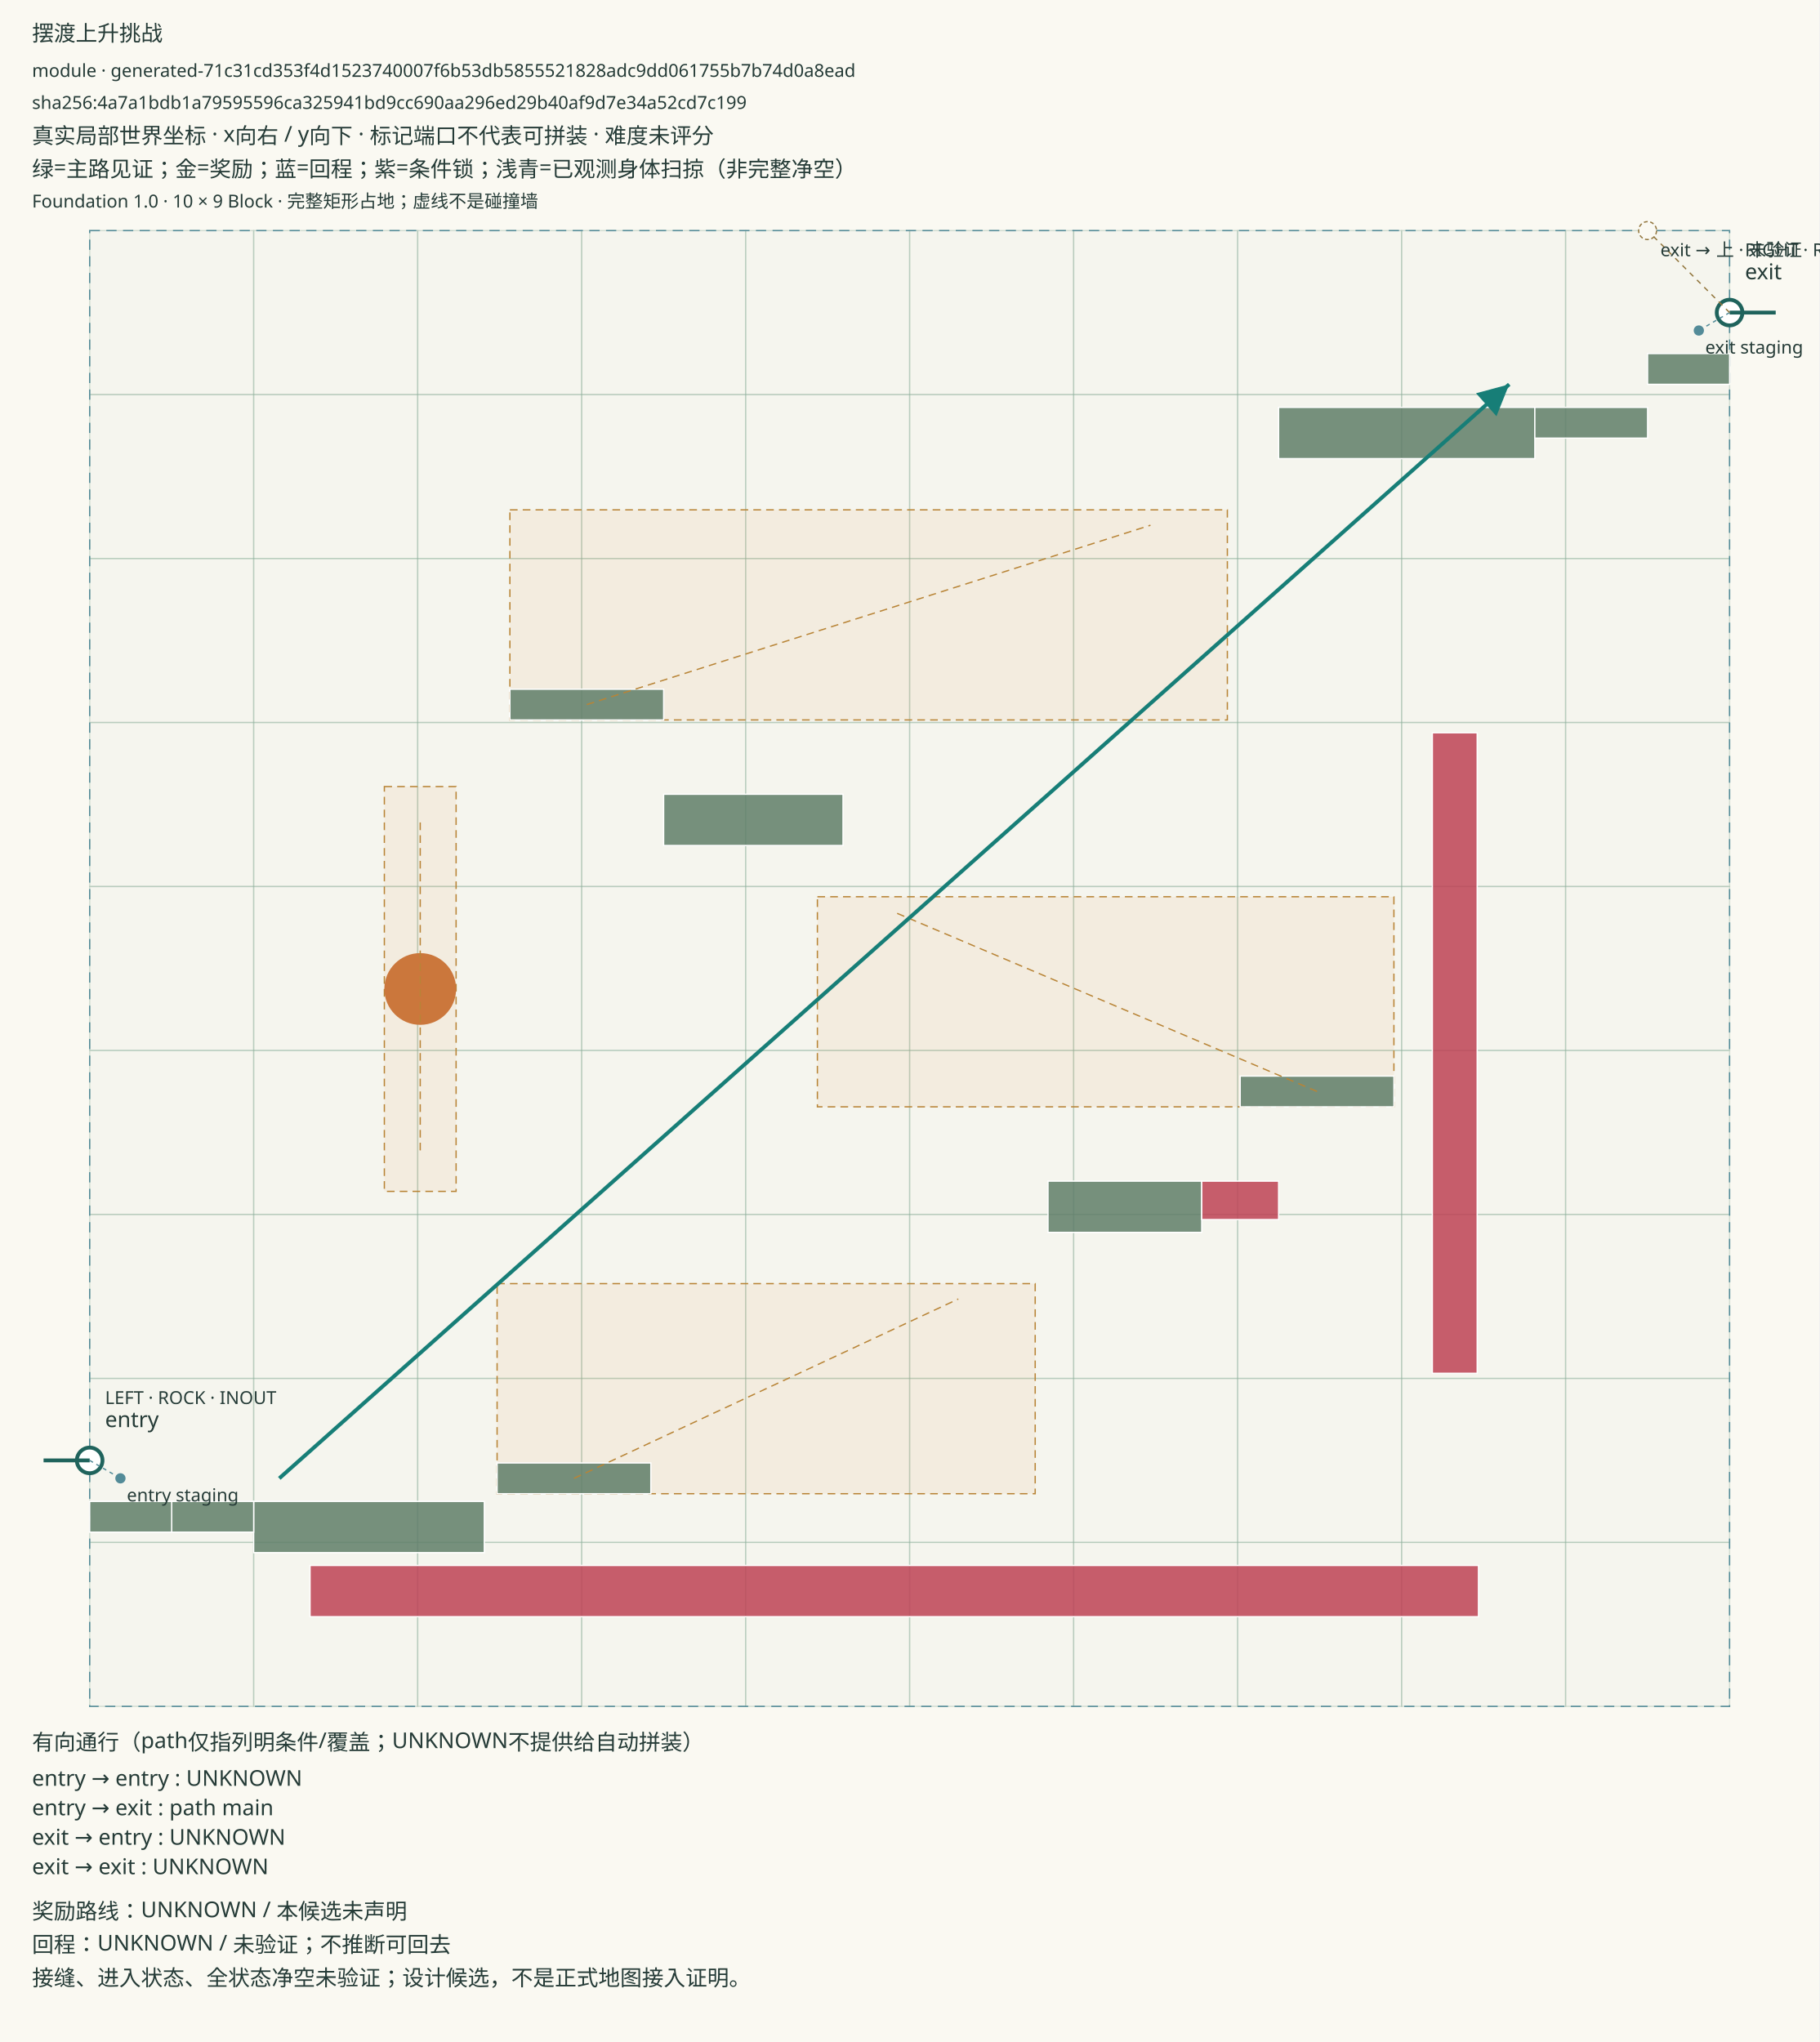
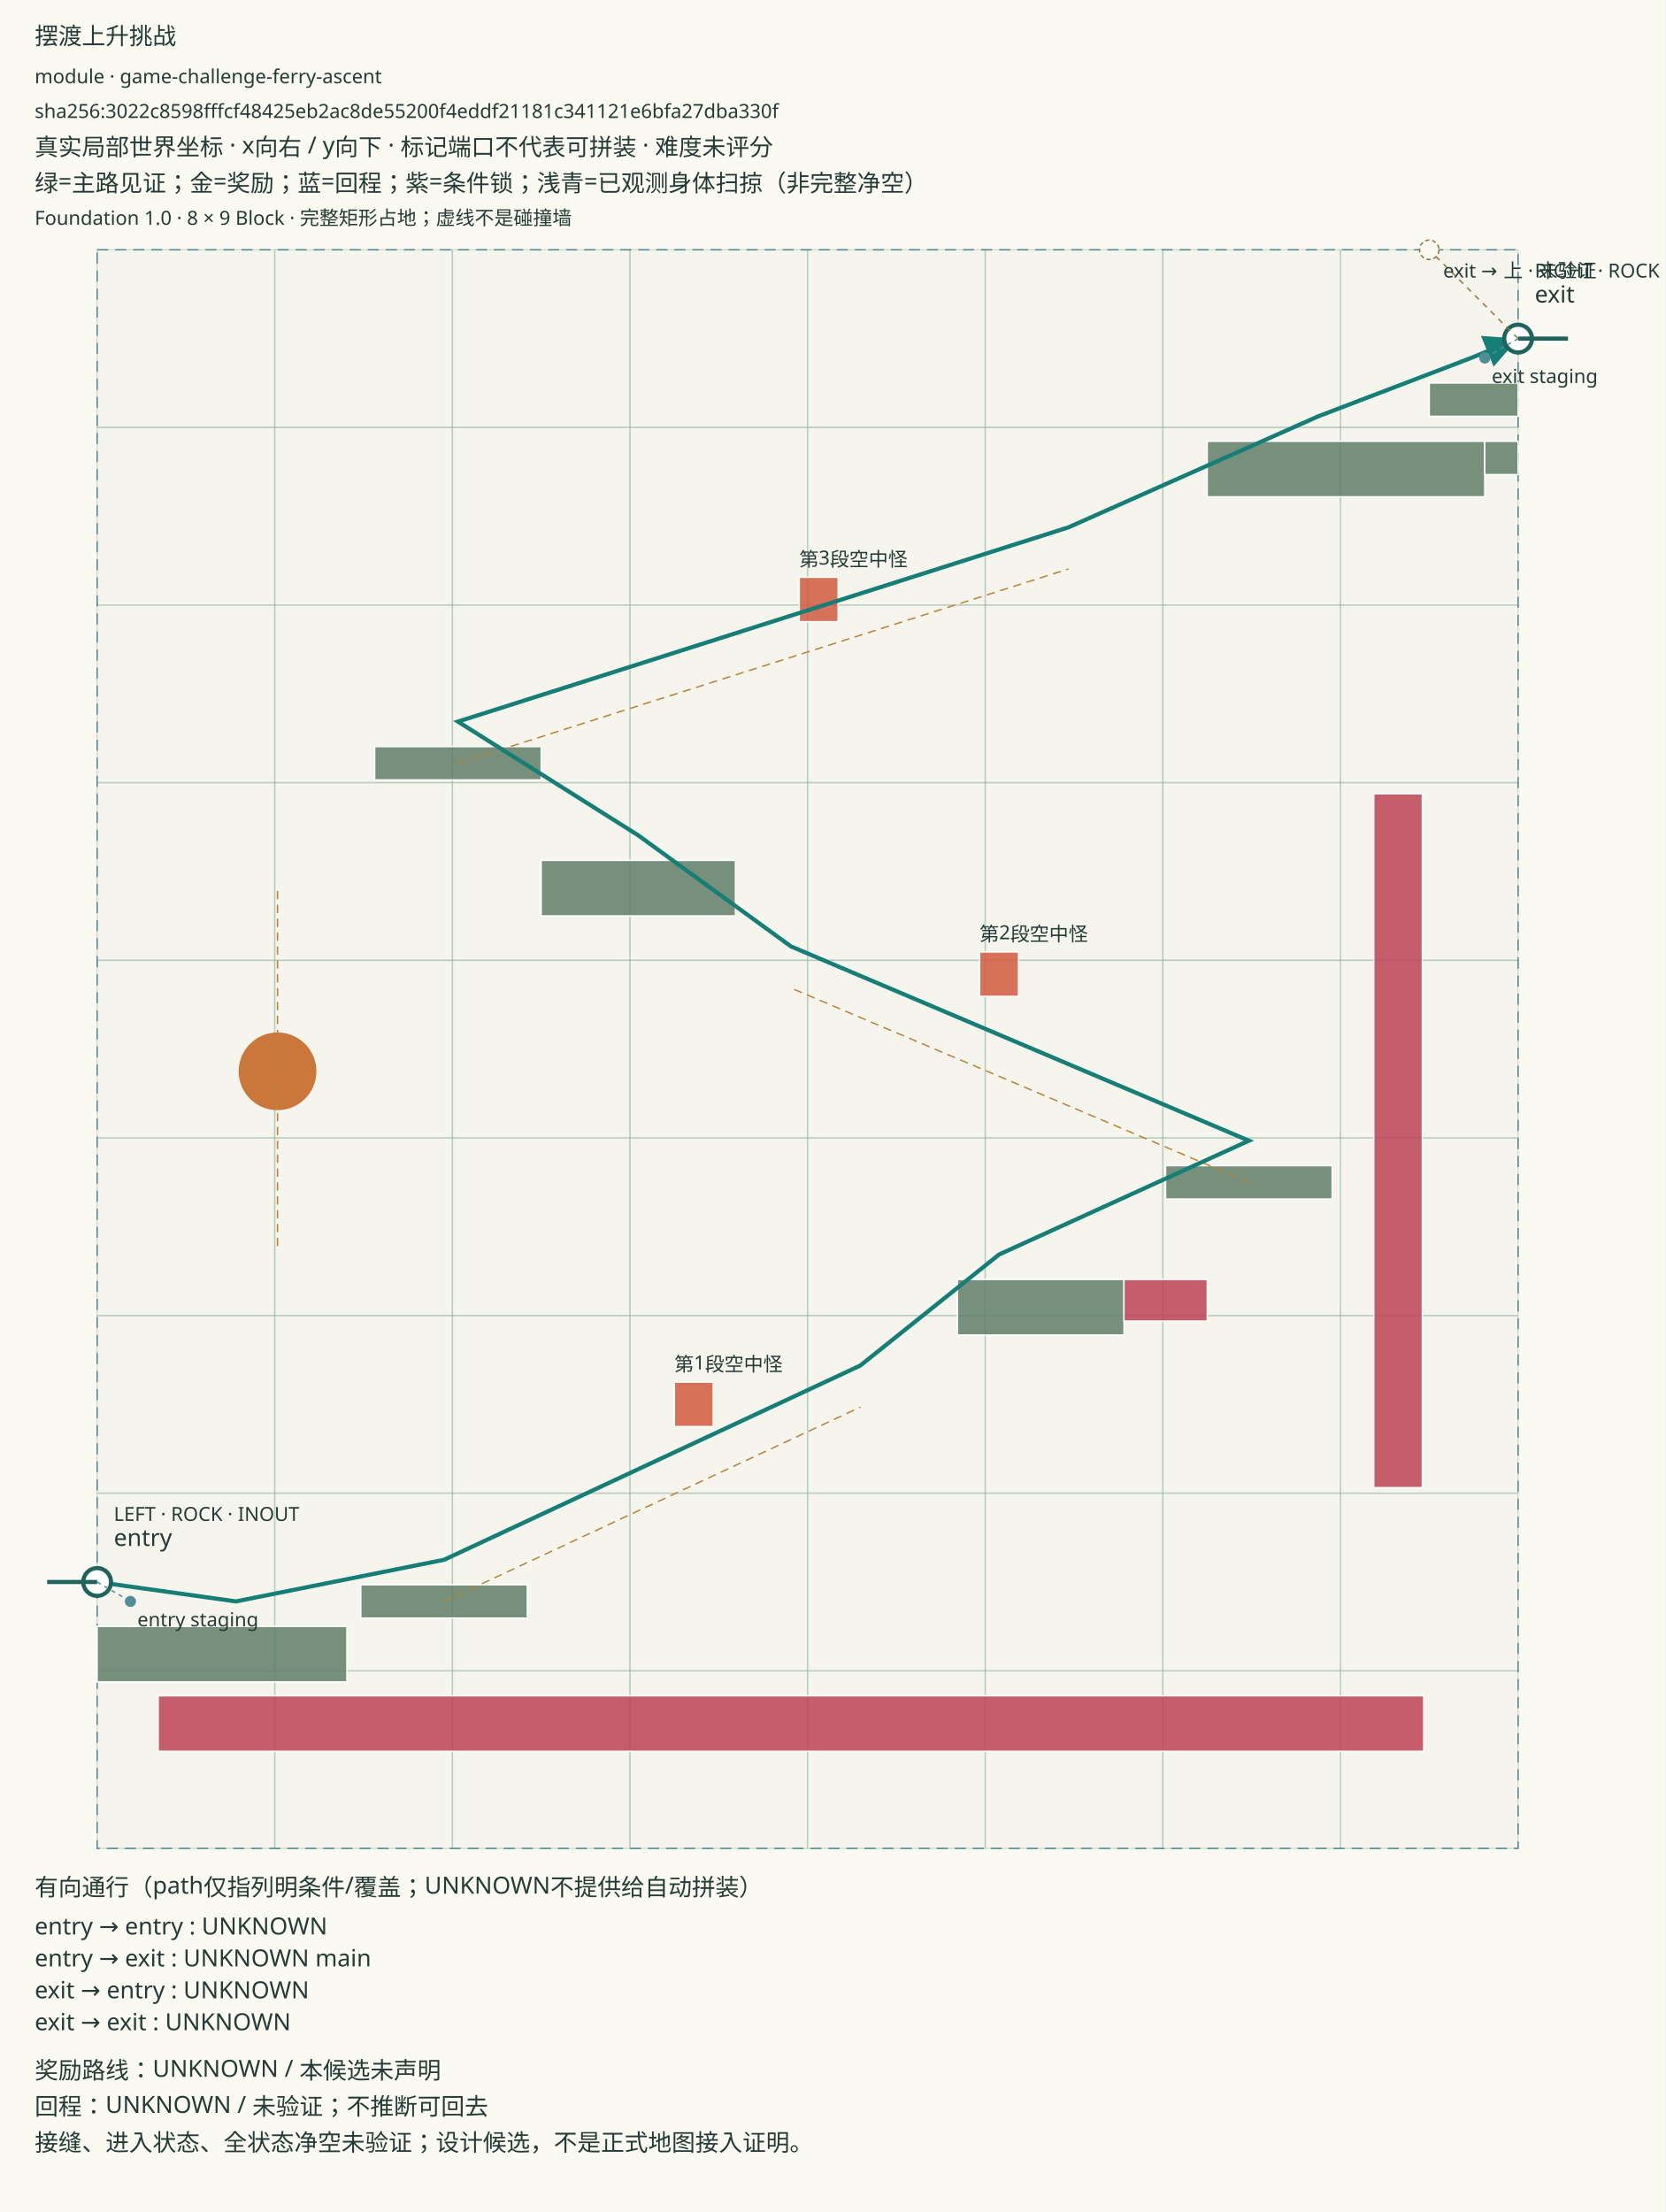
- <svg xmlns="http://www.w3.org/2000/svg" width="1420" height="1594" viewBox="-198 -222 1420 1594" data-content-version="sha256:4a7a1bdb1a79595596ca325941bd9cc690aa296ed29b40af9d7e34a52cd7c199">
+ <svg xmlns="http://www.w3.org/2000/svg" width="1200" height="1594" viewBox="-70 -222 1200 1594" data-content-version="sha256:3022c8598fffcf48425eb2ac8de55200f4eddf21181c341121e6bfa27dba330f">
  <defs>
    <marker id="arrow" markerWidth="9" markerHeight="8" refX="8" refY="4" orient="auto">
      <path d="M0 0L8 4L0 8" fill="#177e77" />
    </marker>
  </defs>
  <style>text{font:17px system-ui,sans-serif;fill:#253b37} .small{font-size:14px}</style>
-   <rect x="-198" y="-222" width="1420" height="1594" fill="#faf9f2" />
-   <text x="-173" y="-190" font-weight="700" font-size="24">摆渡上升挑战</text>
-   <text x="-173" y="-162" class="small">module · generated-71c31cd353f4d1523740007f6b53db5855521828adc9dd061755b7b74d0a8ead</text>
-   <text x="-173" y="-137" class="small">sha256:4a7a1bdb1a79595596ca325941bd9cc690aa296ed29b40af9d7e34a52cd7c199</text>
-   <text x="-173" y="-110">真实局部世界坐标 · x向右 / y向下 · 标记端口不代表可拼装 · 难度未评分</text>
-   <text x="-173" y="-84">绿=主路见证；金=奖励；蓝=回程；紫=条件锁；浅青=已观测身体扫掠（非完整净空）</text>
-   <rect x="-128" y="-42" width="128" height="128" data-foundation-cell="0,0" fill="#87aa96" fill-opacity=".045" stroke="#8cae9b" stroke-opacity=".35" stroke-width="1" />
-   <rect x="-128" y="86" width="128" height="128" data-foundation-cell="0,1" fill="#87aa96" fill-opacity=".045" stroke="#8cae9b" stroke-opacity=".35" stroke-width="1" />
-   <rect x="-128" y="214" width="128" height="128" data-foundation-cell="0,2" fill="#87aa96" fill-opacity=".045" stroke="#8cae9b" stroke-opacity=".35" stroke-width="1" />
-   <rect x="-128" y="342" width="128" height="128" data-foundation-cell="0,3" fill="#87aa96" fill-opacity=".045" stroke="#8cae9b" stroke-opacity=".35" stroke-width="1" />
-   <rect x="-128" y="470" width="128" height="128" data-foundation-cell="0,4" fill="#87aa96" fill-opacity=".045" stroke="#8cae9b" stroke-opacity=".35" stroke-width="1" />
-   <rect x="-128" y="598" width="128" height="128" data-foundation-cell="0,5" fill="#87aa96" fill-opacity=".045" stroke="#8cae9b" stroke-opacity=".35" stroke-width="1" />
-   <rect x="-128" y="726" width="128" height="128" data-foundation-cell="0,6" fill="#87aa96" fill-opacity=".045" stroke="#8cae9b" stroke-opacity=".35" stroke-width="1" />
-   <rect x="-128" y="854" width="128" height="128" data-foundation-cell="0,7" fill="#87aa96" fill-opacity=".045" stroke="#8cae9b" stroke-opacity=".35" stroke-width="1" />
-   <rect x="-128" y="982" width="128" height="128" data-foundation-cell="0,8" fill="#87aa96" fill-opacity=".045" stroke="#8cae9b" stroke-opacity=".35" stroke-width="1" />
-   <rect x="0" y="-42" width="128" height="128" data-foundation-cell="1,0" fill="#87aa96" fill-opacity=".045" stroke="#8cae9b" stroke-opacity=".35" stroke-width="1" />
-   <rect x="0" y="86" width="128" height="128" data-foundation-cell="1,1" fill="#87aa96" fill-opacity=".045" stroke="#8cae9b" stroke-opacity=".35" stroke-width="1" />
-   <rect x="0" y="214" width="128" height="128" data-foundation-cell="1,2" fill="#87aa96" fill-opacity=".045" stroke="#8cae9b" stroke-opacity=".35" stroke-width="1" />
-   <rect x="0" y="342" width="128" height="128" data-foundation-cell="1,3" fill="#87aa96" fill-opacity=".045" stroke="#8cae9b" stroke-opacity=".35" stroke-width="1" />
-   <rect x="0" y="470" width="128" height="128" data-foundation-cell="1,4" fill="#87aa96" fill-opacity=".045" stroke="#8cae9b" stroke-opacity=".35" stroke-width="1" />
-   <rect x="0" y="598" width="128" height="128" data-foundation-cell="1,5" fill="#87aa96" fill-opacity=".045" stroke="#8cae9b" stroke-opacity=".35" stroke-width="1" />
-   <rect x="0" y="726" width="128" height="128" data-foundation-cell="1,6" fill="#87aa96" fill-opacity=".045" stroke="#8cae9b" stroke-opacity=".35" stroke-width="1" />
-   <rect x="0" y="854" width="128" height="128" data-foundation-cell="1,7" fill="#87aa96" fill-opacity=".045" stroke="#8cae9b" stroke-opacity=".35" stroke-width="1" />
-   <rect x="0" y="982" width="128" height="128" data-foundation-cell="1,8" fill="#87aa96" fill-opacity=".045" stroke="#8cae9b" stroke-opacity=".35" stroke-width="1" />
-   <rect x="128" y="-42" width="128" height="128" data-foundation-cell="2,0" fill="#87aa96" fill-opacity=".045" stroke="#8cae9b" stroke-opacity=".35" stroke-width="1" />
-   <rect x="128" y="86" width="128" height="128" data-foundation-cell="2,1" fill="#87aa96" fill-opacity=".045" stroke="#8cae9b" stroke-opacity=".35" stroke-width="1" />
-   <rect x="128" y="214" width="128" height="128" data-foundation-cell="2,2" fill="#87aa96" fill-opacity=".045" stroke="#8cae9b" stroke-opacity=".35" stroke-width="1" />
-   <rect x="128" y="342" width="128" height="128" data-foundation-cell="2,3" fill="#87aa96" fill-opacity=".045" stroke="#8cae9b" stroke-opacity=".35" stroke-width="1" />
-   <rect x="128" y="470" width="128" height="128" data-foundation-cell="2,4" fill="#87aa96" fill-opacity=".045" stroke="#8cae9b" stroke-opacity=".35" stroke-width="1" />
-   <rect x="128" y="598" width="128" height="128" data-foundation-cell="2,5" fill="#87aa96" fill-opacity=".045" stroke="#8cae9b" stroke-opacity=".35" stroke-width="1" />
-   <rect x="128" y="726" width="128" height="128" data-foundation-cell="2,6" fill="#87aa96" fill-opacity=".045" stroke="#8cae9b" stroke-opacity=".35" stroke-width="1" />
-   <rect x="128" y="854" width="128" height="128" data-foundation-cell="2,7" fill="#87aa96" fill-opacity=".045" stroke="#8cae9b" stroke-opacity=".35" stroke-width="1" />
-   <rect x="128" y="982" width="128" height="128" data-foundation-cell="2,8" fill="#87aa96" fill-opacity=".045" stroke="#8cae9b" stroke-opacity=".35" stroke-width="1" />
-   <rect x="256" y="-42" width="128" height="128" data-foundation-cell="3,0" fill="#87aa96" fill-opacity=".045" stroke="#8cae9b" stroke-opacity=".35" stroke-width="1" />
-   <rect x="256" y="86" width="128" height="128" data-foundation-cell="3,1" fill="#87aa96" fill-opacity=".045" stroke="#8cae9b" stroke-opacity=".35" stroke-width="1" />
-   <rect x="256" y="214" width="128" height="128" data-foundation-cell="3,2" fill="#87aa96" fill-opacity=".045" stroke="#8cae9b" stroke-opacity=".35" stroke-width="1" />
-   <rect x="256" y="342" width="128" height="128" data-foundation-cell="3,3" fill="#87aa96" fill-opacity=".045" stroke="#8cae9b" stroke-opacity=".35" stroke-width="1" />
-   <rect x="256" y="470" width="128" height="128" data-foundation-cell="3,4" fill="#87aa96" fill-opacity=".045" stroke="#8cae9b" stroke-opacity=".35" stroke-width="1" />
-   <rect x="256" y="598" width="128" height="128" data-foundation-cell="3,5" fill="#87aa96" fill-opacity=".045" stroke="#8cae9b" stroke-opacity=".35" stroke-width="1" />
-   <rect x="256" y="726" width="128" height="128" data-foundation-cell="3,6" fill="#87aa96" fill-opacity=".045" stroke="#8cae9b" stroke-opacity=".35" stroke-width="1" />
-   <rect x="256" y="854" width="128" height="128" data-foundation-cell="3,7" fill="#87aa96" fill-opacity=".045" stroke="#8cae9b" stroke-opacity=".35" stroke-width="1" />
-   <rect x="256" y="982" width="128" height="128" data-foundation-cell="3,8" fill="#87aa96" fill-opacity=".045" stroke="#8cae9b" stroke-opacity=".35" stroke-width="1" />
-   <rect x="384" y="-42" width="128" height="128" data-foundation-cell="4,0" fill="#87aa96" fill-opacity=".045" stroke="#8cae9b" stroke-opacity=".35" stroke-width="1" />
-   <rect x="384" y="86" width="128" height="128" data-foundation-cell="4,1" fill="#87aa96" fill-opacity=".045" stroke="#8cae9b" stroke-opacity=".35" stroke-width="1" />
-   <rect x="384" y="214" width="128" height="128" data-foundation-cell="4,2" fill="#87aa96" fill-opacity=".045" stroke="#8cae9b" stroke-opacity=".35" stroke-width="1" />
-   <rect x="384" y="342" width="128" height="128" data-foundation-cell="4,3" fill="#87aa96" fill-opacity=".045" stroke="#8cae9b" stroke-opacity=".35" stroke-width="1" />
-   <rect x="384" y="470" width="128" height="128" data-foundation-cell="4,4" fill="#87aa96" fill-opacity=".045" stroke="#8cae9b" stroke-opacity=".35" stroke-width="1" />
-   <rect x="384" y="598" width="128" height="128" data-foundation-cell="4,5" fill="#87aa96" fill-opacity=".045" stroke="#8cae9b" stroke-opacity=".35" stroke-width="1" />
-   <rect x="384" y="726" width="128" height="128" data-foundation-cell="4,6" fill="#87aa96" fill-opacity=".045" stroke="#8cae9b" stroke-opacity=".35" stroke-width="1" />
-   <rect x="384" y="854" width="128" height="128" data-foundation-cell="4,7" fill="#87aa96" fill-opacity=".045" stroke="#8cae9b" stroke-opacity=".35" stroke-width="1" />
-   <rect x="384" y="982" width="128" height="128" data-foundation-cell="4,8" fill="#87aa96" fill-opacity=".045" stroke="#8cae9b" stroke-opacity=".35" stroke-width="1" />
-   <rect x="512" y="-42" width="128" height="128" data-foundation-cell="5,0" fill="#87aa96" fill-opacity=".045" stroke="#8cae9b" stroke-opacity=".35" stroke-width="1" />
-   <rect x="512" y="86" width="128" height="128" data-foundation-cell="5,1" fill="#87aa96" fill-opacity=".045" stroke="#8cae9b" stroke-opacity=".35" stroke-width="1" />
-   <rect x="512" y="214" width="128" height="128" data-foundation-cell="5,2" fill="#87aa96" fill-opacity=".045" stroke="#8cae9b" stroke-opacity=".35" stroke-width="1" />
-   <rect x="512" y="342" width="128" height="128" data-foundation-cell="5,3" fill="#87aa96" fill-opacity=".045" stroke="#8cae9b" stroke-opacity=".35" stroke-width="1" />
-   <rect x="512" y="470" width="128" height="128" data-foundation-cell="5,4" fill="#87aa96" fill-opacity=".045" stroke="#8cae9b" stroke-opacity=".35" stroke-width="1" />
-   <rect x="512" y="598" width="128" height="128" data-foundation-cell="5,5" fill="#87aa96" fill-opacity=".045" stroke="#8cae9b" stroke-opacity=".35" stroke-width="1" />
-   <rect x="512" y="726" width="128" height="128" data-foundation-cell="5,6" fill="#87aa96" fill-opacity=".045" stroke="#8cae9b" stroke-opacity=".35" stroke-width="1" />
-   <rect x="512" y="854" width="128" height="128" data-foundation-cell="5,7" fill="#87aa96" fill-opacity=".045" stroke="#8cae9b" stroke-opacity=".35" stroke-width="1" />
-   <rect x="512" y="982" width="128" height="128" data-foundation-cell="5,8" fill="#87aa96" fill-opacity=".045" stroke="#8cae9b" stroke-opacity=".35" stroke-width="1" />
-   <rect x="640" y="-42" width="128" height="128" data-foundation-cell="6,0" fill="#87aa96" fill-opacity=".045" stroke="#8cae9b" stroke-opacity=".35" stroke-width="1" />
-   <rect x="640" y="86" width="128" height="128" data-foundation-cell="6,1" fill="#87aa96" fill-opacity=".045" stroke="#8cae9b" stroke-opacity=".35" stroke-width="1" />
-   <rect x="640" y="214" width="128" height="128" data-foundation-cell="6,2" fill="#87aa96" fill-opacity=".045" stroke="#8cae9b" stroke-opacity=".35" stroke-width="1" />
-   <rect x="640" y="342" width="128" height="128" data-foundation-cell="6,3" fill="#87aa96" fill-opacity=".045" stroke="#8cae9b" stroke-opacity=".35" stroke-width="1" />
-   <rect x="640" y="470" width="128" height="128" data-foundation-cell="6,4" fill="#87aa96" fill-opacity=".045" stroke="#8cae9b" stroke-opacity=".35" stroke-width="1" />
-   <rect x="640" y="598" width="128" height="128" data-foundation-cell="6,5" fill="#87aa96" fill-opacity=".045" stroke="#8cae9b" stroke-opacity=".35" stroke-width="1" />
-   <rect x="640" y="726" width="128" height="128" data-foundation-cell="6,6" fill="#87aa96" fill-opacity=".045" stroke="#8cae9b" stroke-opacity=".35" stroke-width="1" />
-   <rect x="640" y="854" width="128" height="128" data-foundation-cell="6,7" fill="#87aa96" fill-opacity=".045" stroke="#8cae9b" stroke-opacity=".35" stroke-width="1" />
-   <rect x="640" y="982" width="128" height="128" data-foundation-cell="6,8" fill="#87aa96" fill-opacity=".045" stroke="#8cae9b" stroke-opacity=".35" stroke-width="1" />
-   <rect x="768" y="-42" width="128" height="128" data-foundation-cell="7,0" fill="#87aa96" fill-opacity=".045" stroke="#8cae9b" stroke-opacity=".35" stroke-width="1" />
-   <rect x="768" y="86" width="128" height="128" data-foundation-cell="7,1" fill="#87aa96" fill-opacity=".045" stroke="#8cae9b" stroke-opacity=".35" stroke-width="1" />
-   <rect x="768" y="214" width="128" height="128" data-foundation-cell="7,2" fill="#87aa96" fill-opacity=".045" stroke="#8cae9b" stroke-opacity=".35" stroke-width="1" />
-   <rect x="768" y="342" width="128" height="128" data-foundation-cell="7,3" fill="#87aa96" fill-opacity=".045" stroke="#8cae9b" stroke-opacity=".35" stroke-width="1" />
-   <rect x="768" y="470" width="128" height="128" data-foundation-cell="7,4" fill="#87aa96" fill-opacity=".045" stroke="#8cae9b" stroke-opacity=".35" stroke-width="1" />
-   <rect x="768" y="598" width="128" height="128" data-foundation-cell="7,5" fill="#87aa96" fill-opacity=".045" stroke="#8cae9b" stroke-opacity=".35" stroke-width="1" />
-   <rect x="768" y="726" width="128" height="128" data-foundation-cell="7,6" fill="#87aa96" fill-opacity=".045" stroke="#8cae9b" stroke-opacity=".35" stroke-width="1" />
-   <rect x="768" y="854" width="128" height="128" data-foundation-cell="7,7" fill="#87aa96" fill-opacity=".045" stroke="#8cae9b" stroke-opacity=".35" stroke-width="1" />
-   <rect x="768" y="982" width="128" height="128" data-foundation-cell="7,8" fill="#87aa96" fill-opacity=".045" stroke="#8cae9b" stroke-opacity=".35" stroke-width="1" />
-   <rect x="896" y="-42" width="128" height="128" data-foundation-cell="8,0" fill="#87aa96" fill-opacity=".045" stroke="#8cae9b" stroke-opacity=".35" stroke-width="1" />
-   <rect x="896" y="86" width="128" height="128" data-foundation-cell="8,1" fill="#87aa96" fill-opacity=".045" stroke="#8cae9b" stroke-opacity=".35" stroke-width="1" />
-   <rect x="896" y="214" width="128" height="128" data-foundation-cell="8,2" fill="#87aa96" fill-opacity=".045" stroke="#8cae9b" stroke-opacity=".35" stroke-width="1" />
-   <rect x="896" y="342" width="128" height="128" data-foundation-cell="8,3" fill="#87aa96" fill-opacity=".045" stroke="#8cae9b" stroke-opacity=".35" stroke-width="1" />
-   <rect x="896" y="470" width="128" height="128" data-foundation-cell="8,4" fill="#87aa96" fill-opacity=".045" stroke="#8cae9b" stroke-opacity=".35" stroke-width="1" />
-   <rect x="896" y="598" width="128" height="128" data-foundation-cell="8,5" fill="#87aa96" fill-opacity=".045" stroke="#8cae9b" stroke-opacity=".35" stroke-width="1" />
-   <rect x="896" y="726" width="128" height="128" data-foundation-cell="8,6" fill="#87aa96" fill-opacity=".045" stroke="#8cae9b" stroke-opacity=".35" stroke-width="1" />
-   <rect x="896" y="854" width="128" height="128" data-foundation-cell="8,7" fill="#87aa96" fill-opacity=".045" stroke="#8cae9b" stroke-opacity=".35" stroke-width="1" />
-   <rect x="896" y="982" width="128" height="128" data-foundation-cell="8,8" fill="#87aa96" fill-opacity=".045" stroke="#8cae9b" stroke-opacity=".35" stroke-width="1" />
-   <rect x="1024" y="-42" width="128" height="128" data-foundation-cell="9,0" fill="#87aa96" fill-opacity=".045" stroke="#8cae9b" stroke-opacity=".35" stroke-width="1" />
-   <rect x="1024" y="86" width="128" height="128" data-foundation-cell="9,1" fill="#87aa96" fill-opacity=".045" stroke="#8cae9b" stroke-opacity=".35" stroke-width="1" />
-   <rect x="1024" y="214" width="128" height="128" data-foundation-cell="9,2" fill="#87aa96" fill-opacity=".045" stroke="#8cae9b" stroke-opacity=".35" stroke-width="1" />
-   <rect x="1024" y="342" width="128" height="128" data-foundation-cell="9,3" fill="#87aa96" fill-opacity=".045" stroke="#8cae9b" stroke-opacity=".35" stroke-width="1" />
-   <rect x="1024" y="470" width="128" height="128" data-foundation-cell="9,4" fill="#87aa96" fill-opacity=".045" stroke="#8cae9b" stroke-opacity=".35" stroke-width="1" />
-   <rect x="1024" y="598" width="128" height="128" data-foundation-cell="9,5" fill="#87aa96" fill-opacity=".045" stroke="#8cae9b" stroke-opacity=".35" stroke-width="1" />
-   <rect x="1024" y="726" width="128" height="128" data-foundation-cell="9,6" fill="#87aa96" fill-opacity=".045" stroke="#8cae9b" stroke-opacity=".35" stroke-width="1" />
-   <rect x="1024" y="854" width="128" height="128" data-foundation-cell="9,7" fill="#87aa96" fill-opacity=".045" stroke="#8cae9b" stroke-opacity=".35" stroke-width="1" />
-   <rect x="1024" y="982" width="128" height="128" data-foundation-cell="9,8" fill="#87aa96" fill-opacity=".045" stroke="#8cae9b" stroke-opacity=".35" stroke-width="1" />
-   <rect x="-128" y="-42" width="1280" height="1152" data-foundation-bounds="true" fill="none" stroke="#538b98" stroke-dasharray="8 5" />
-   <text x="-173" y="-60" class="small">Foundation 1.0 · 10 × 9 Block · 完整矩形占地；虚线不是碰撞墙</text>
-   <rect x="102" y="392" width="56" height="316" fill="#df9a55" fill-opacity=".1" stroke="#b88436" stroke-dasharray="6 4" />
-   <rect x="190" y="780" width="420" height="164" fill="#df9a55" fill-opacity=".1" stroke="#b88436" stroke-dasharray="6 4" />
-   <rect x="440" y="478" width="450" height="164" fill="#df9a55" fill-opacity=".1" stroke="#b88436" stroke-dasharray="6 4" />
-   <rect x="200" y="176" width="560" height="164" fill="#df9a55" fill-opacity=".1" stroke="#b88436" stroke-dasharray="6 4" />
+   <rect x="-70" y="-222" width="1200" height="1594" fill="#faf9f2" />
+   <text x="-45" y="-190" font-weight="700" font-size="24">摆渡上升挑战</text>
+   <text x="-45" y="-162" class="small">module · game-challenge-ferry-ascent</text>
+   <text x="-45" y="-137" class="small">sha256:3022c8598fffcf48425eb2ac8de55200f4eddf21181c341121e6bfa27dba330f</text>
+   <text x="-45" y="-110">真实局部世界坐标 · x向右 / y向下 · 标记端口不代表可拼装 · 难度未评分</text>
+   <text x="-45" y="-84">绿=主路见证；金=奖励；蓝=回程；紫=条件锁；浅青=已观测身体扫掠（非完整净空）</text>
+   <rect x="0" y="-42" width="128" height="128" data-foundation-cell="0,0" fill="#87aa96" fill-opacity=".045" stroke="#8cae9b" stroke-opacity=".35" stroke-width="1" />
+   <rect x="0" y="86" width="128" height="128" data-foundation-cell="0,1" fill="#87aa96" fill-opacity=".045" stroke="#8cae9b" stroke-opacity=".35" stroke-width="1" />
+   <rect x="0" y="214" width="128" height="128" data-foundation-cell="0,2" fill="#87aa96" fill-opacity=".045" stroke="#8cae9b" stroke-opacity=".35" stroke-width="1" />
+   <rect x="0" y="342" width="128" height="128" data-foundation-cell="0,3" fill="#87aa96" fill-opacity=".045" stroke="#8cae9b" stroke-opacity=".35" stroke-width="1" />
+   <rect x="0" y="470" width="128" height="128" data-foundation-cell="0,4" fill="#87aa96" fill-opacity=".045" stroke="#8cae9b" stroke-opacity=".35" stroke-width="1" />
+   <rect x="0" y="598" width="128" height="128" data-foundation-cell="0,5" fill="#87aa96" fill-opacity=".045" stroke="#8cae9b" stroke-opacity=".35" stroke-width="1" />
+   <rect x="0" y="726" width="128" height="128" data-foundation-cell="0,6" fill="#87aa96" fill-opacity=".045" stroke="#8cae9b" stroke-opacity=".35" stroke-width="1" />
+   <rect x="0" y="854" width="128" height="128" data-foundation-cell="0,7" fill="#87aa96" fill-opacity=".045" stroke="#8cae9b" stroke-opacity=".35" stroke-width="1" />
+   <rect x="0" y="982" width="128" height="128" data-foundation-cell="0,8" fill="#87aa96" fill-opacity=".045" stroke="#8cae9b" stroke-opacity=".35" stroke-width="1" />
+   <rect x="128" y="-42" width="128" height="128" data-foundation-cell="1,0" fill="#87aa96" fill-opacity=".045" stroke="#8cae9b" stroke-opacity=".35" stroke-width="1" />
+   <rect x="128" y="86" width="128" height="128" data-foundation-cell="1,1" fill="#87aa96" fill-opacity=".045" stroke="#8cae9b" stroke-opacity=".35" stroke-width="1" />
+   <rect x="128" y="214" width="128" height="128" data-foundation-cell="1,2" fill="#87aa96" fill-opacity=".045" stroke="#8cae9b" stroke-opacity=".35" stroke-width="1" />
+   <rect x="128" y="342" width="128" height="128" data-foundation-cell="1,3" fill="#87aa96" fill-opacity=".045" stroke="#8cae9b" stroke-opacity=".35" stroke-width="1" />
+   <rect x="128" y="470" width="128" height="128" data-foundation-cell="1,4" fill="#87aa96" fill-opacity=".045" stroke="#8cae9b" stroke-opacity=".35" stroke-width="1" />
+   <rect x="128" y="598" width="128" height="128" data-foundation-cell="1,5" fill="#87aa96" fill-opacity=".045" stroke="#8cae9b" stroke-opacity=".35" stroke-width="1" />
+   <rect x="128" y="726" width="128" height="128" data-foundation-cell="1,6" fill="#87aa96" fill-opacity=".045" stroke="#8cae9b" stroke-opacity=".35" stroke-width="1" />
+   <rect x="128" y="854" width="128" height="128" data-foundation-cell="1,7" fill="#87aa96" fill-opacity=".045" stroke="#8cae9b" stroke-opacity=".35" stroke-width="1" />
+   <rect x="128" y="982" width="128" height="128" data-foundation-cell="1,8" fill="#87aa96" fill-opacity=".045" stroke="#8cae9b" stroke-opacity=".35" stroke-width="1" />
+   <rect x="256" y="-42" width="128" height="128" data-foundation-cell="2,0" fill="#87aa96" fill-opacity=".045" stroke="#8cae9b" stroke-opacity=".35" stroke-width="1" />
+   <rect x="256" y="86" width="128" height="128" data-foundation-cell="2,1" fill="#87aa96" fill-opacity=".045" stroke="#8cae9b" stroke-opacity=".35" stroke-width="1" />
+   <rect x="256" y="214" width="128" height="128" data-foundation-cell="2,2" fill="#87aa96" fill-opacity=".045" stroke="#8cae9b" stroke-opacity=".35" stroke-width="1" />
+   <rect x="256" y="342" width="128" height="128" data-foundation-cell="2,3" fill="#87aa96" fill-opacity=".045" stroke="#8cae9b" stroke-opacity=".35" stroke-width="1" />
+   <rect x="256" y="470" width="128" height="128" data-foundation-cell="2,4" fill="#87aa96" fill-opacity=".045" stroke="#8cae9b" stroke-opacity=".35" stroke-width="1" />
+   <rect x="256" y="598" width="128" height="128" data-foundation-cell="2,5" fill="#87aa96" fill-opacity=".045" stroke="#8cae9b" stroke-opacity=".35" stroke-width="1" />
+   <rect x="256" y="726" width="128" height="128" data-foundation-cell="2,6" fill="#87aa96" fill-opacity=".045" stroke="#8cae9b" stroke-opacity=".35" stroke-width="1" />
+   <rect x="256" y="854" width="128" height="128" data-foundation-cell="2,7" fill="#87aa96" fill-opacity=".045" stroke="#8cae9b" stroke-opacity=".35" stroke-width="1" />
+   <rect x="256" y="982" width="128" height="128" data-foundation-cell="2,8" fill="#87aa96" fill-opacity=".045" stroke="#8cae9b" stroke-opacity=".35" stroke-width="1" />
+   <rect x="384" y="-42" width="128" height="128" data-foundation-cell="3,0" fill="#87aa96" fill-opacity=".045" stroke="#8cae9b" stroke-opacity=".35" stroke-width="1" />
+   <rect x="384" y="86" width="128" height="128" data-foundation-cell="3,1" fill="#87aa96" fill-opacity=".045" stroke="#8cae9b" stroke-opacity=".35" stroke-width="1" />
+   <rect x="384" y="214" width="128" height="128" data-foundation-cell="3,2" fill="#87aa96" fill-opacity=".045" stroke="#8cae9b" stroke-opacity=".35" stroke-width="1" />
+   <rect x="384" y="342" width="128" height="128" data-foundation-cell="3,3" fill="#87aa96" fill-opacity=".045" stroke="#8cae9b" stroke-opacity=".35" stroke-width="1" />
+   <rect x="384" y="470" width="128" height="128" data-foundation-cell="3,4" fill="#87aa96" fill-opacity=".045" stroke="#8cae9b" stroke-opacity=".35" stroke-width="1" />
+   <rect x="384" y="598" width="128" height="128" data-foundation-cell="3,5" fill="#87aa96" fill-opacity=".045" stroke="#8cae9b" stroke-opacity=".35" stroke-width="1" />
+   <rect x="384" y="726" width="128" height="128" data-foundation-cell="3,6" fill="#87aa96" fill-opacity=".045" stroke="#8cae9b" stroke-opacity=".35" stroke-width="1" />
+   <rect x="384" y="854" width="128" height="128" data-foundation-cell="3,7" fill="#87aa96" fill-opacity=".045" stroke="#8cae9b" stroke-opacity=".35" stroke-width="1" />
+   <rect x="384" y="982" width="128" height="128" data-foundation-cell="3,8" fill="#87aa96" fill-opacity=".045" stroke="#8cae9b" stroke-opacity=".35" stroke-width="1" />
+   <rect x="512" y="-42" width="128" height="128" data-foundation-cell="4,0" fill="#87aa96" fill-opacity=".045" stroke="#8cae9b" stroke-opacity=".35" stroke-width="1" />
+   <rect x="512" y="86" width="128" height="128" data-foundation-cell="4,1" fill="#87aa96" fill-opacity=".045" stroke="#8cae9b" stroke-opacity=".35" stroke-width="1" />
+   <rect x="512" y="214" width="128" height="128" data-foundation-cell="4,2" fill="#87aa96" fill-opacity=".045" stroke="#8cae9b" stroke-opacity=".35" stroke-width="1" />
+   <rect x="512" y="342" width="128" height="128" data-foundation-cell="4,3" fill="#87aa96" fill-opacity=".045" stroke="#8cae9b" stroke-opacity=".35" stroke-width="1" />
+   <rect x="512" y="470" width="128" height="128" data-foundation-cell="4,4" fill="#87aa96" fill-opacity=".045" stroke="#8cae9b" stroke-opacity=".35" stroke-width="1" />
+   <rect x="512" y="598" width="128" height="128" data-foundation-cell="4,5" fill="#87aa96" fill-opacity=".045" stroke="#8cae9b" stroke-opacity=".35" stroke-width="1" />
+   <rect x="512" y="726" width="128" height="128" data-foundation-cell="4,6" fill="#87aa96" fill-opacity=".045" stroke="#8cae9b" stroke-opacity=".35" stroke-width="1" />
+   <rect x="512" y="854" width="128" height="128" data-foundation-cell="4,7" fill="#87aa96" fill-opacity=".045" stroke="#8cae9b" stroke-opacity=".35" stroke-width="1" />
+   <rect x="512" y="982" width="128" height="128" data-foundation-cell="4,8" fill="#87aa96" fill-opacity=".045" stroke="#8cae9b" stroke-opacity=".35" stroke-width="1" />
+   <rect x="640" y="-42" width="128" height="128" data-foundation-cell="5,0" fill="#87aa96" fill-opacity=".045" stroke="#8cae9b" stroke-opacity=".35" stroke-width="1" />
+   <rect x="640" y="86" width="128" height="128" data-foundation-cell="5,1" fill="#87aa96" fill-opacity=".045" stroke="#8cae9b" stroke-opacity=".35" stroke-width="1" />
+   <rect x="640" y="214" width="128" height="128" data-foundation-cell="5,2" fill="#87aa96" fill-opacity=".045" stroke="#8cae9b" stroke-opacity=".35" stroke-width="1" />
+   <rect x="640" y="342" width="128" height="128" data-foundation-cell="5,3" fill="#87aa96" fill-opacity=".045" stroke="#8cae9b" stroke-opacity=".35" stroke-width="1" />
+   <rect x="640" y="470" width="128" height="128" data-foundation-cell="5,4" fill="#87aa96" fill-opacity=".045" stroke="#8cae9b" stroke-opacity=".35" stroke-width="1" />
+   <rect x="640" y="598" width="128" height="128" data-foundation-cell="5,5" fill="#87aa96" fill-opacity=".045" stroke="#8cae9b" stroke-opacity=".35" stroke-width="1" />
+   <rect x="640" y="726" width="128" height="128" data-foundation-cell="5,6" fill="#87aa96" fill-opacity=".045" stroke="#8cae9b" stroke-opacity=".35" stroke-width="1" />
+   <rect x="640" y="854" width="128" height="128" data-foundation-cell="5,7" fill="#87aa96" fill-opacity=".045" stroke="#8cae9b" stroke-opacity=".35" stroke-width="1" />
+   <rect x="640" y="982" width="128" height="128" data-foundation-cell="5,8" fill="#87aa96" fill-opacity=".045" stroke="#8cae9b" stroke-opacity=".35" stroke-width="1" />
+   <rect x="768" y="-42" width="128" height="128" data-foundation-cell="6,0" fill="#87aa96" fill-opacity=".045" stroke="#8cae9b" stroke-opacity=".35" stroke-width="1" />
+   <rect x="768" y="86" width="128" height="128" data-foundation-cell="6,1" fill="#87aa96" fill-opacity=".045" stroke="#8cae9b" stroke-opacity=".35" stroke-width="1" />
+   <rect x="768" y="214" width="128" height="128" data-foundation-cell="6,2" fill="#87aa96" fill-opacity=".045" stroke="#8cae9b" stroke-opacity=".35" stroke-width="1" />
+   <rect x="768" y="342" width="128" height="128" data-foundation-cell="6,3" fill="#87aa96" fill-opacity=".045" stroke="#8cae9b" stroke-opacity=".35" stroke-width="1" />
+   <rect x="768" y="470" width="128" height="128" data-foundation-cell="6,4" fill="#87aa96" fill-opacity=".045" stroke="#8cae9b" stroke-opacity=".35" stroke-width="1" />
+   <rect x="768" y="598" width="128" height="128" data-foundation-cell="6,5" fill="#87aa96" fill-opacity=".045" stroke="#8cae9b" stroke-opacity=".35" stroke-width="1" />
+   <rect x="768" y="726" width="128" height="128" data-foundation-cell="6,6" fill="#87aa96" fill-opacity=".045" stroke="#8cae9b" stroke-opacity=".35" stroke-width="1" />
+   <rect x="768" y="854" width="128" height="128" data-foundation-cell="6,7" fill="#87aa96" fill-opacity=".045" stroke="#8cae9b" stroke-opacity=".35" stroke-width="1" />
+   <rect x="768" y="982" width="128" height="128" data-foundation-cell="6,8" fill="#87aa96" fill-opacity=".045" stroke="#8cae9b" stroke-opacity=".35" stroke-width="1" />
+   <rect x="896" y="-42" width="128" height="128" data-foundation-cell="7,0" fill="#87aa96" fill-opacity=".045" stroke="#8cae9b" stroke-opacity=".35" stroke-width="1" />
+   <rect x="896" y="86" width="128" height="128" data-foundation-cell="7,1" fill="#87aa96" fill-opacity=".045" stroke="#8cae9b" stroke-opacity=".35" stroke-width="1" />
+   <rect x="896" y="214" width="128" height="128" data-foundation-cell="7,2" fill="#87aa96" fill-opacity=".045" stroke="#8cae9b" stroke-opacity=".35" stroke-width="1" />
+   <rect x="896" y="342" width="128" height="128" data-foundation-cell="7,3" fill="#87aa96" fill-opacity=".045" stroke="#8cae9b" stroke-opacity=".35" stroke-width="1" />
+   <rect x="896" y="470" width="128" height="128" data-foundation-cell="7,4" fill="#87aa96" fill-opacity=".045" stroke="#8cae9b" stroke-opacity=".35" stroke-width="1" />
+   <rect x="896" y="598" width="128" height="128" data-foundation-cell="7,5" fill="#87aa96" fill-opacity=".045" stroke="#8cae9b" stroke-opacity=".35" stroke-width="1" />
+   <rect x="896" y="726" width="128" height="128" data-foundation-cell="7,6" fill="#87aa96" fill-opacity=".045" stroke="#8cae9b" stroke-opacity=".35" stroke-width="1" />
+   <rect x="896" y="854" width="128" height="128" data-foundation-cell="7,7" fill="#87aa96" fill-opacity=".045" stroke="#8cae9b" stroke-opacity=".35" stroke-width="1" />
+   <rect x="896" y="982" width="128" height="128" data-foundation-cell="7,8" fill="#87aa96" fill-opacity=".045" stroke="#8cae9b" stroke-opacity=".35" stroke-width="1" />
+   <rect x="0" y="-42" width="1024" height="1152" data-foundation-bounds="true" fill="none" stroke="#538b98" stroke-dasharray="8 5" />
+   <text x="-45" y="-60" class="small">Foundation 1.0 · 8 × 9 Block · 完整矩形占地；虚线不是碰撞墙</text>
  <rect x="0" y="950" width="180" height="40" fill="#607e69" fill-opacity=".85" stroke="#ffffff" stroke-width="1" transform="rotate(0 90 970)" />
  <rect x="620" y="700" width="120" height="40" fill="#607e69" fill-opacity=".85" stroke="#ffffff" stroke-width="1" transform="rotate(0 680 720)" />
  <rect x="320" y="398" width="140" height="40" fill="#607e69" fill-opacity=".85" stroke="#ffffff" stroke-width="1" transform="rotate(0 390 418)" />
  <rect x="800" y="96" width="200" height="40" fill="#607e69" fill-opacity=".85" stroke="#ffffff" stroke-width="1" transform="rotate(0 900 116)" />
  <rect x="44" y="1000" width="912" height="40" fill="#bd4255" fill-opacity=".85" stroke="#ffffff" stroke-width="1" transform="rotate(0 500 1020)" />
  <rect x="920" y="350" width="35" height="500" fill="#bd4255" fill-opacity=".85" stroke="#ffffff" stroke-width="1" transform="rotate(0 937.5 600)" />
  <rect x="740" y="700" width="60" height="30" fill="#bd4255" fill-opacity=".85" stroke="#ffffff" stroke-width="1" transform="rotate(0 770 715)" />
  <circle cx="130" cy="550" r="28" fill="#cb773c" />
  <polyline points="130,420 130,680" fill="none" stroke="#b88436" stroke-dasharray="6 4" />
  <rect x="190" y="920" width="120" height="24" fill="#607e69" fill-opacity=".85" stroke="#ffffff" stroke-width="1" transform="rotate(0 250 932)" />
  <polyline points="250,932 550,792" fill="none" stroke="#b88436" stroke-dasharray="6 4" />
  <rect x="770" y="618" width="120" height="24" fill="#607e69" fill-opacity=".85" stroke="#ffffff" stroke-width="1" transform="rotate(0 830 630)" />
  <polyline points="830,630 500,490" fill="none" stroke="#b88436" stroke-dasharray="6 4" />
  <rect x="200" y="316" width="120" height="24" fill="#607e69" fill-opacity=".85" stroke="#ffffff" stroke-width="1" transform="rotate(0 260 328)" />
  <polyline points="260,328 700,188" fill="none" stroke="#b88436" stroke-dasharray="6 4" />
-   <rect x="-64" y="950" width="64" height="24" fill="#607e69" fill-opacity=".85" stroke="#ffffff" stroke-width="1" transform="rotate(0 -32 962)" />
-   <rect x="-128" y="950" width="64" height="24" fill="#607e69" fill-opacity=".85" stroke="#ffffff" stroke-width="1" transform="rotate(0 -96 962)" />
-   <rect x="1000" y="96" width="88" height="24" fill="#607e69" fill-opacity=".85" stroke="#ffffff" stroke-width="1" transform="rotate(0 1044 108)" />
-   <rect x="1088" y="54" width="64" height="24" fill="#607e69" fill-opacity=".85" stroke="#ffffff" stroke-width="1" transform="rotate(0 1120 66)" />
-   <polyline data-route-id="main" points="20,932 980,78" fill="none" stroke="#177e77" stroke-width="3" stroke-dasharray="none" marker-end="url(#arrow)" />
+   <rect x="1000" y="96" width="24" height="24" fill="#607e69" fill-opacity=".85" stroke="#ffffff" stroke-width="1" transform="rotate(0 1012 108)" />
+   <rect x="960" y="54" width="64" height="24" fill="#607e69" fill-opacity=".85" stroke="#ffffff" stroke-width="1" transform="rotate(0 992 66)" />
+   <rect x="416" y="774" width="28" height="32" fill="#d25a40" fill-opacity=".85" stroke="#ffffff" stroke-width="1" transform="rotate(0 430 790)" />
+   <text x="416" y="766" class="small">第1段空中怪</text>
+   <rect x="636" y="464" width="28" height="32" fill="#d25a40" fill-opacity=".85" stroke="#ffffff" stroke-width="1" transform="rotate(0 650 480)" />
+   <text x="636" y="456" class="small">第2段空中怪</text>
+   <rect x="506" y="194" width="28" height="32" fill="#d25a40" fill-opacity=".85" stroke="#ffffff" stroke-width="1" transform="rotate(0 520 210)" />
+   <text x="506" y="186" class="small">第3段空中怪</text>
+   <polyline data-route-id="entry-to-exit" points="0,918 100,932 250,902 550,762 650,682 830,600 500,460 390,380 260,298 700,158 880,78 990,36 1024,22" fill="none" stroke="#177e77" stroke-width="3" stroke-dasharray="none" marker-end="url(#arrow)" />
  <g data-port-id="entry">
-     <circle cx="-128" cy="918" r="10" fill="#fff" stroke="#1f635c" stroke-width="3" />
-     <line x1="-128" y1="918" x2="-164" y2="918" stroke="#1f635c" stroke-width="3" />
-     <text x="-116" y="892" font-weight="700">entry</text>
+     <circle cx="0" cy="918" r="10" fill="#fff" stroke="#1f635c" stroke-width="3" />
+     <line x1="0" y1="918" x2="-36" y2="918" stroke="#1f635c" stroke-width="3" />
+     <text x="12" y="892" font-weight="700">entry</text>
  </g>
  <g data-port-id="exit">
-     <circle cx="1152" cy="22" r="10" fill="#fff" stroke="#1f635c" stroke-width="3" />
-     <line x1="1152" y1="22" x2="1188" y2="22" stroke="#1f635c" stroke-width="3" />
-     <text x="1164" y="-4" font-weight="700">exit</text>
+     <circle cx="1024" cy="22" r="10" fill="#fff" stroke="#1f635c" stroke-width="3" />
+     <line x1="1024" y1="22" x2="1060" y2="22" stroke="#1f635c" stroke-width="3" />
+     <text x="1036" y="-4" font-weight="700">exit</text>
  </g>
  <g data-staging-port="entry">
-     <line x1="-128" y1="918" x2="-104" y2="932" stroke="#538b98" stroke-dasharray="3 3" />
-     <circle cx="-104" cy="932" r="4" fill="#538b98" />
-     <text x="-99" y="950" class="small">entry staging</text>
+     <line x1="0" y1="918" x2="24" y2="932" stroke="#538b98" stroke-dasharray="3 3" />
+     <circle cx="24" cy="932" r="4" fill="#538b98" />
+     <text x="29" y="950" class="small">entry staging</text>
  </g>
-   <text x="-116" y="874" class="small">LEFT · ROCK · INOUT</text>
+   <text x="12" y="874" class="small">LEFT · ROCK · INOUT</text>
  <g data-staging-port="exit">
-     <line x1="1152" y1="22" x2="1128" y2="36" stroke="#538b98" stroke-dasharray="3 3" />
-     <circle cx="1128" cy="36" r="4" fill="#538b98" />
-     <text x="1133" y="54" class="small">exit staging</text>
+     <line x1="1024" y1="22" x2="1000" y2="36" stroke="#538b98" stroke-dasharray="3 3" />
+     <circle cx="1000" cy="36" r="4" fill="#538b98" />
+     <text x="1005" y="54" class="small">exit staging</text>
  </g>
-   <text x="1164" y="-22" class="small">RIGHT · ROCK · INOUT</text>
+   <text x="1036" y="-22" class="small">RIGHT · ROCK · INOUT</text>
  <g data-corner-port="exit" data-corner="TOP_RIGHT" data-relocation-allowed="UNKNOWN">
-     <line x1="1152" y1="22" x2="1088" y2="-42" stroke="#92763e" stroke-dasharray="4 4" />
-     <circle cx="1088" cy="-42" r="7" fill="#faf9f2" stroke="#92763e" stroke-dasharray="3 2" />
-     <text x="1098" y="-22" class="small">exit → 上 · 未验证</text>
+     <line x1="1024" y1="22" x2="960" y2="-42" stroke="#92763e" stroke-dasharray="4 4" />
+     <circle cx="960" cy="-42" r="7" fill="#faf9f2" stroke="#92763e" stroke-dasharray="3 2" />
+     <text x="970" y="-22" class="small">exit → 上 · 未验证</text>
  </g>
-   <text x="-173" y="1144" font-weight="700">有向通行（path仅指列明条件/覆盖；UNKNOWN不提供给自动拼装）</text>
-   <text x="-173" y="1172">entry → entry : UNKNOWN </text>
-   <text x="-173" y="1195">entry → exit : path main</text>
-   <text x="-173" y="1218">exit → entry : UNKNOWN </text>
-   <text x="-173" y="1241">exit → exit : UNKNOWN </text>
-   <text x="-173" y="1276">奖励路线：UNKNOWN / 本候选未声明</text>
-   <text x="-173" y="1302">回程：UNKNOWN / 未验证；不推断可回去</text>
-   <text x="-173" y="1328">接缝、进入状态、全状态净空未验证；设计候选，不是正式地图接入证明。</text>
+   <text x="-45" y="1144" font-weight="700">有向通行（path仅指列明条件/覆盖；UNKNOWN不提供给自动拼装）</text>
+   <text x="-45" y="1172">entry → entry : UNKNOWN </text>
+   <text x="-45" y="1195">entry → exit : UNKNOWN main</text>
+   <text x="-45" y="1218">exit → entry : UNKNOWN </text>
+   <text x="-45" y="1241">exit → exit : UNKNOWN </text>
+   <text x="-45" y="1276">奖励路线：UNKNOWN / 本候选未声明</text>
+   <text x="-45" y="1302">回程：UNKNOWN / 未验证；不推断可回去</text>
+   <text x="-45" y="1328">接缝、进入状态、全状态净空未验证；设计候选，不是正式地图接入证明。</text>
</svg>
